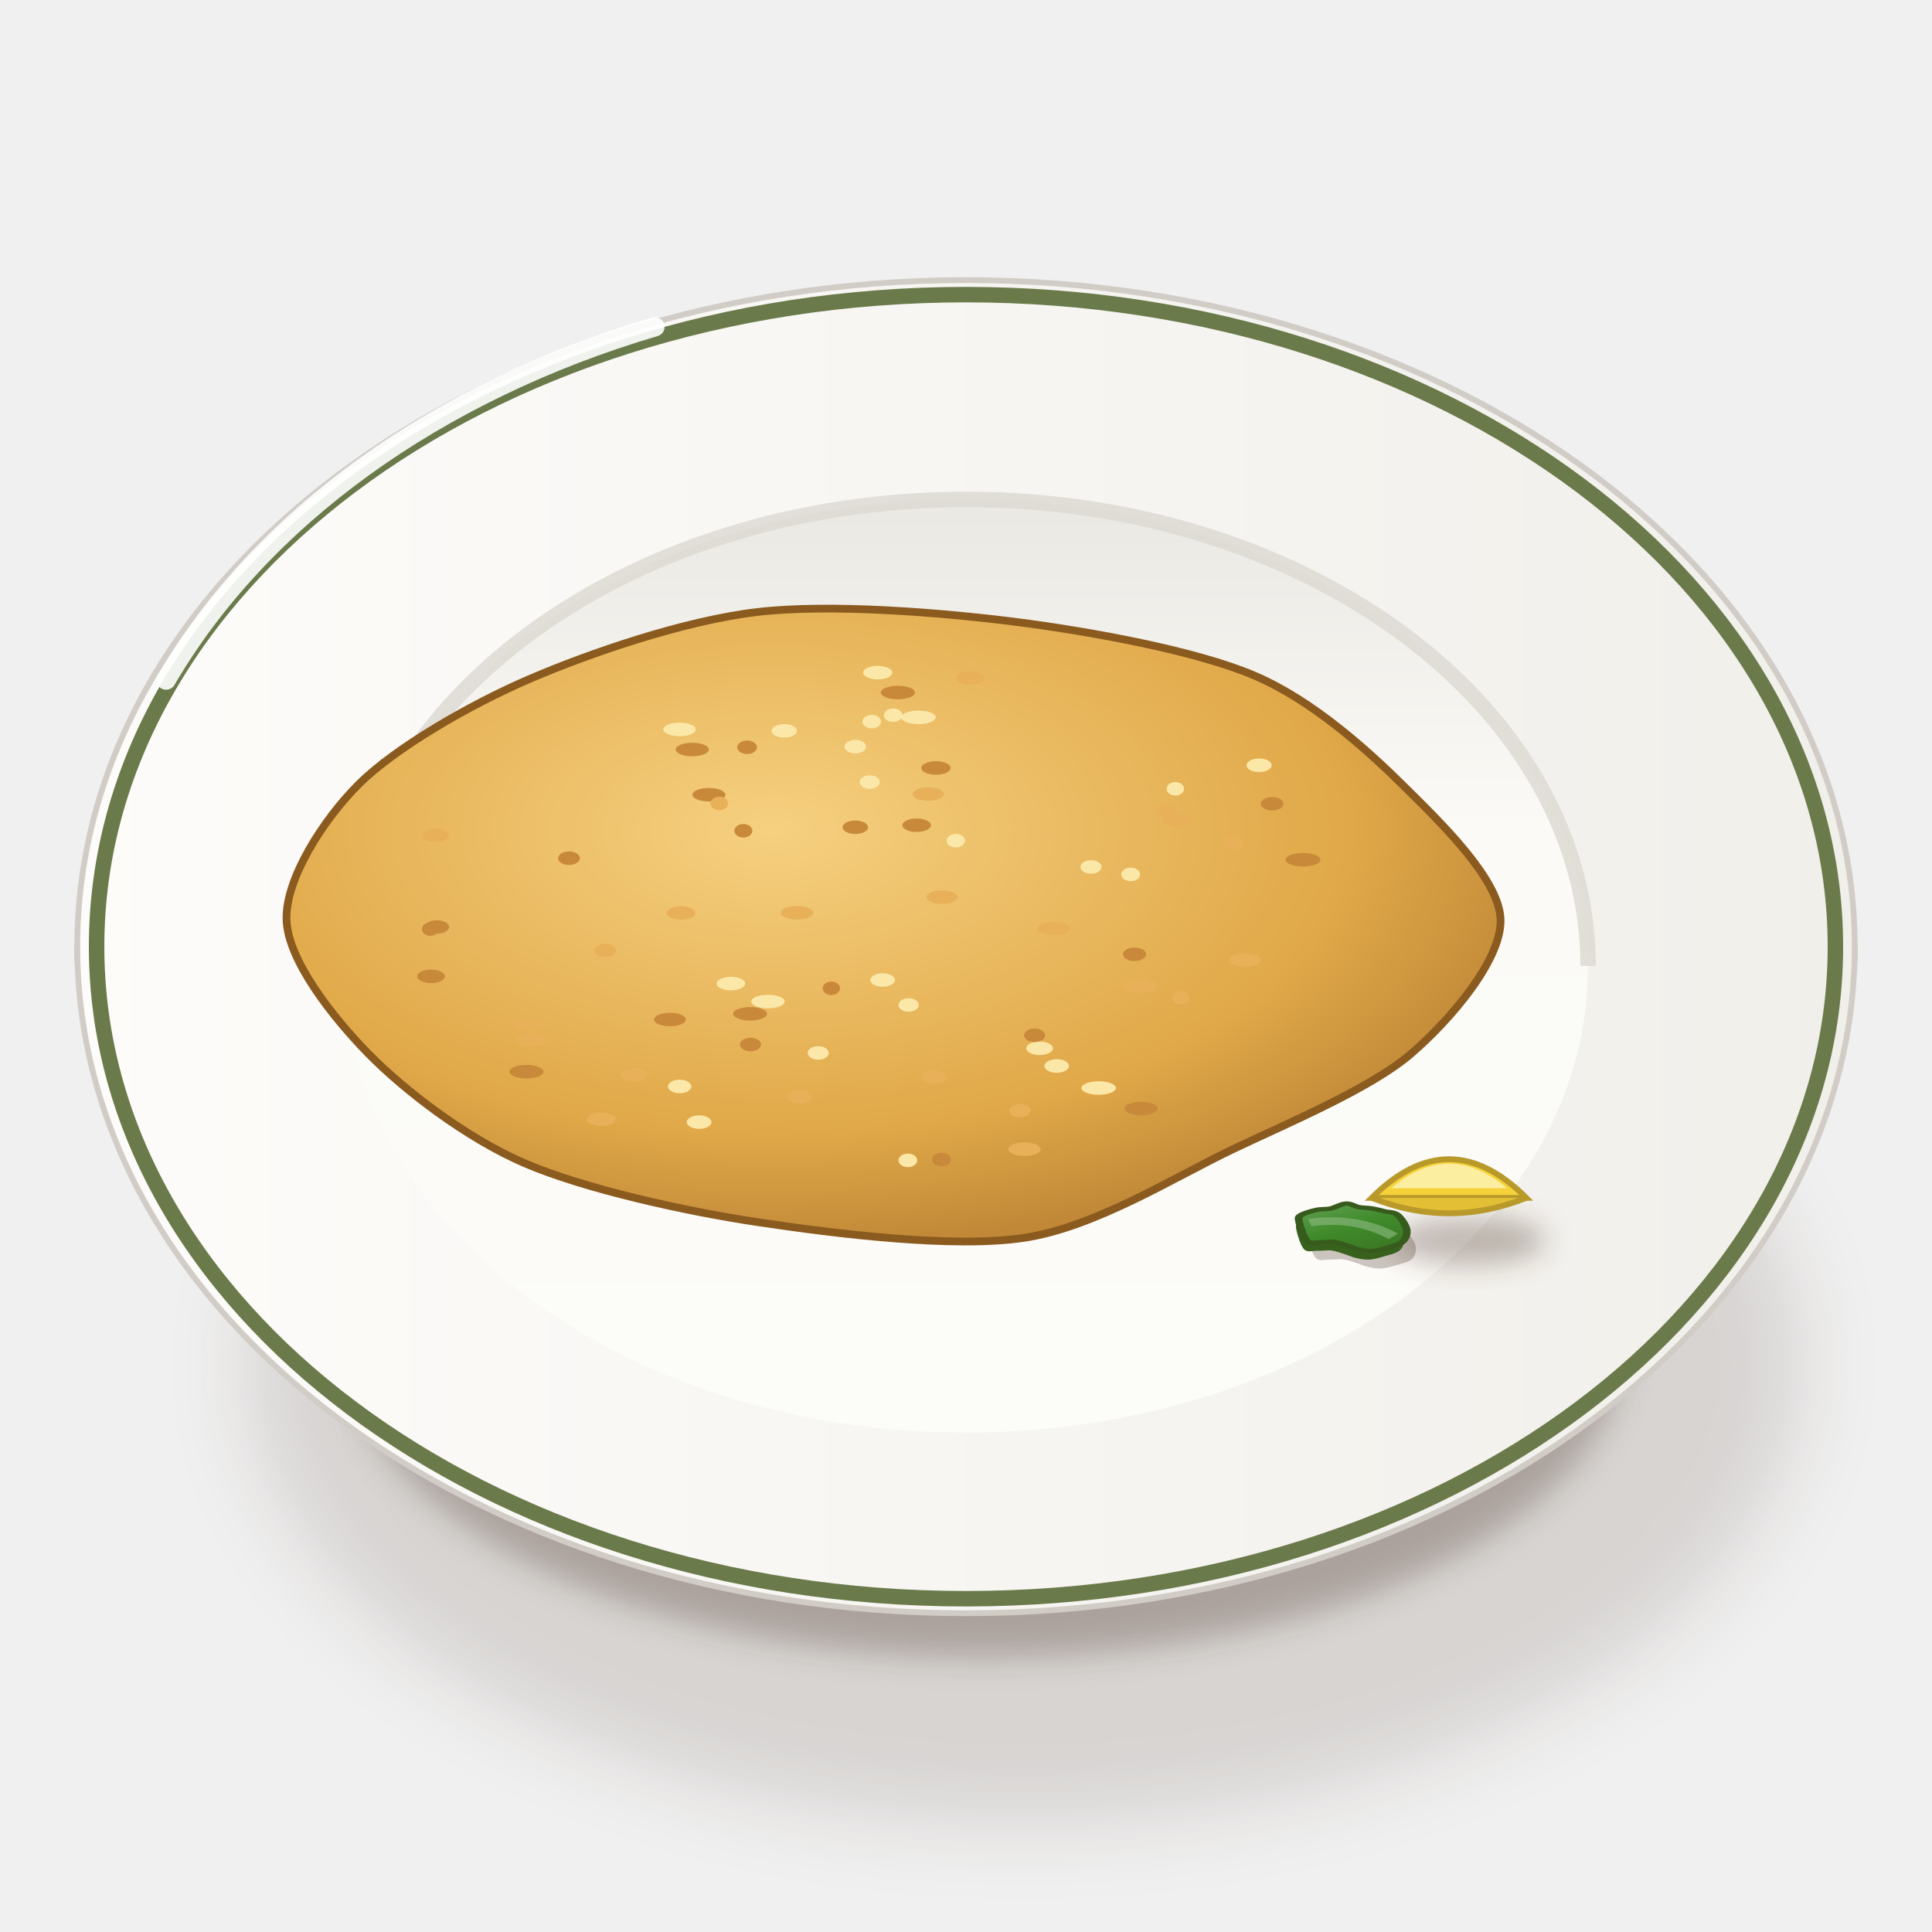
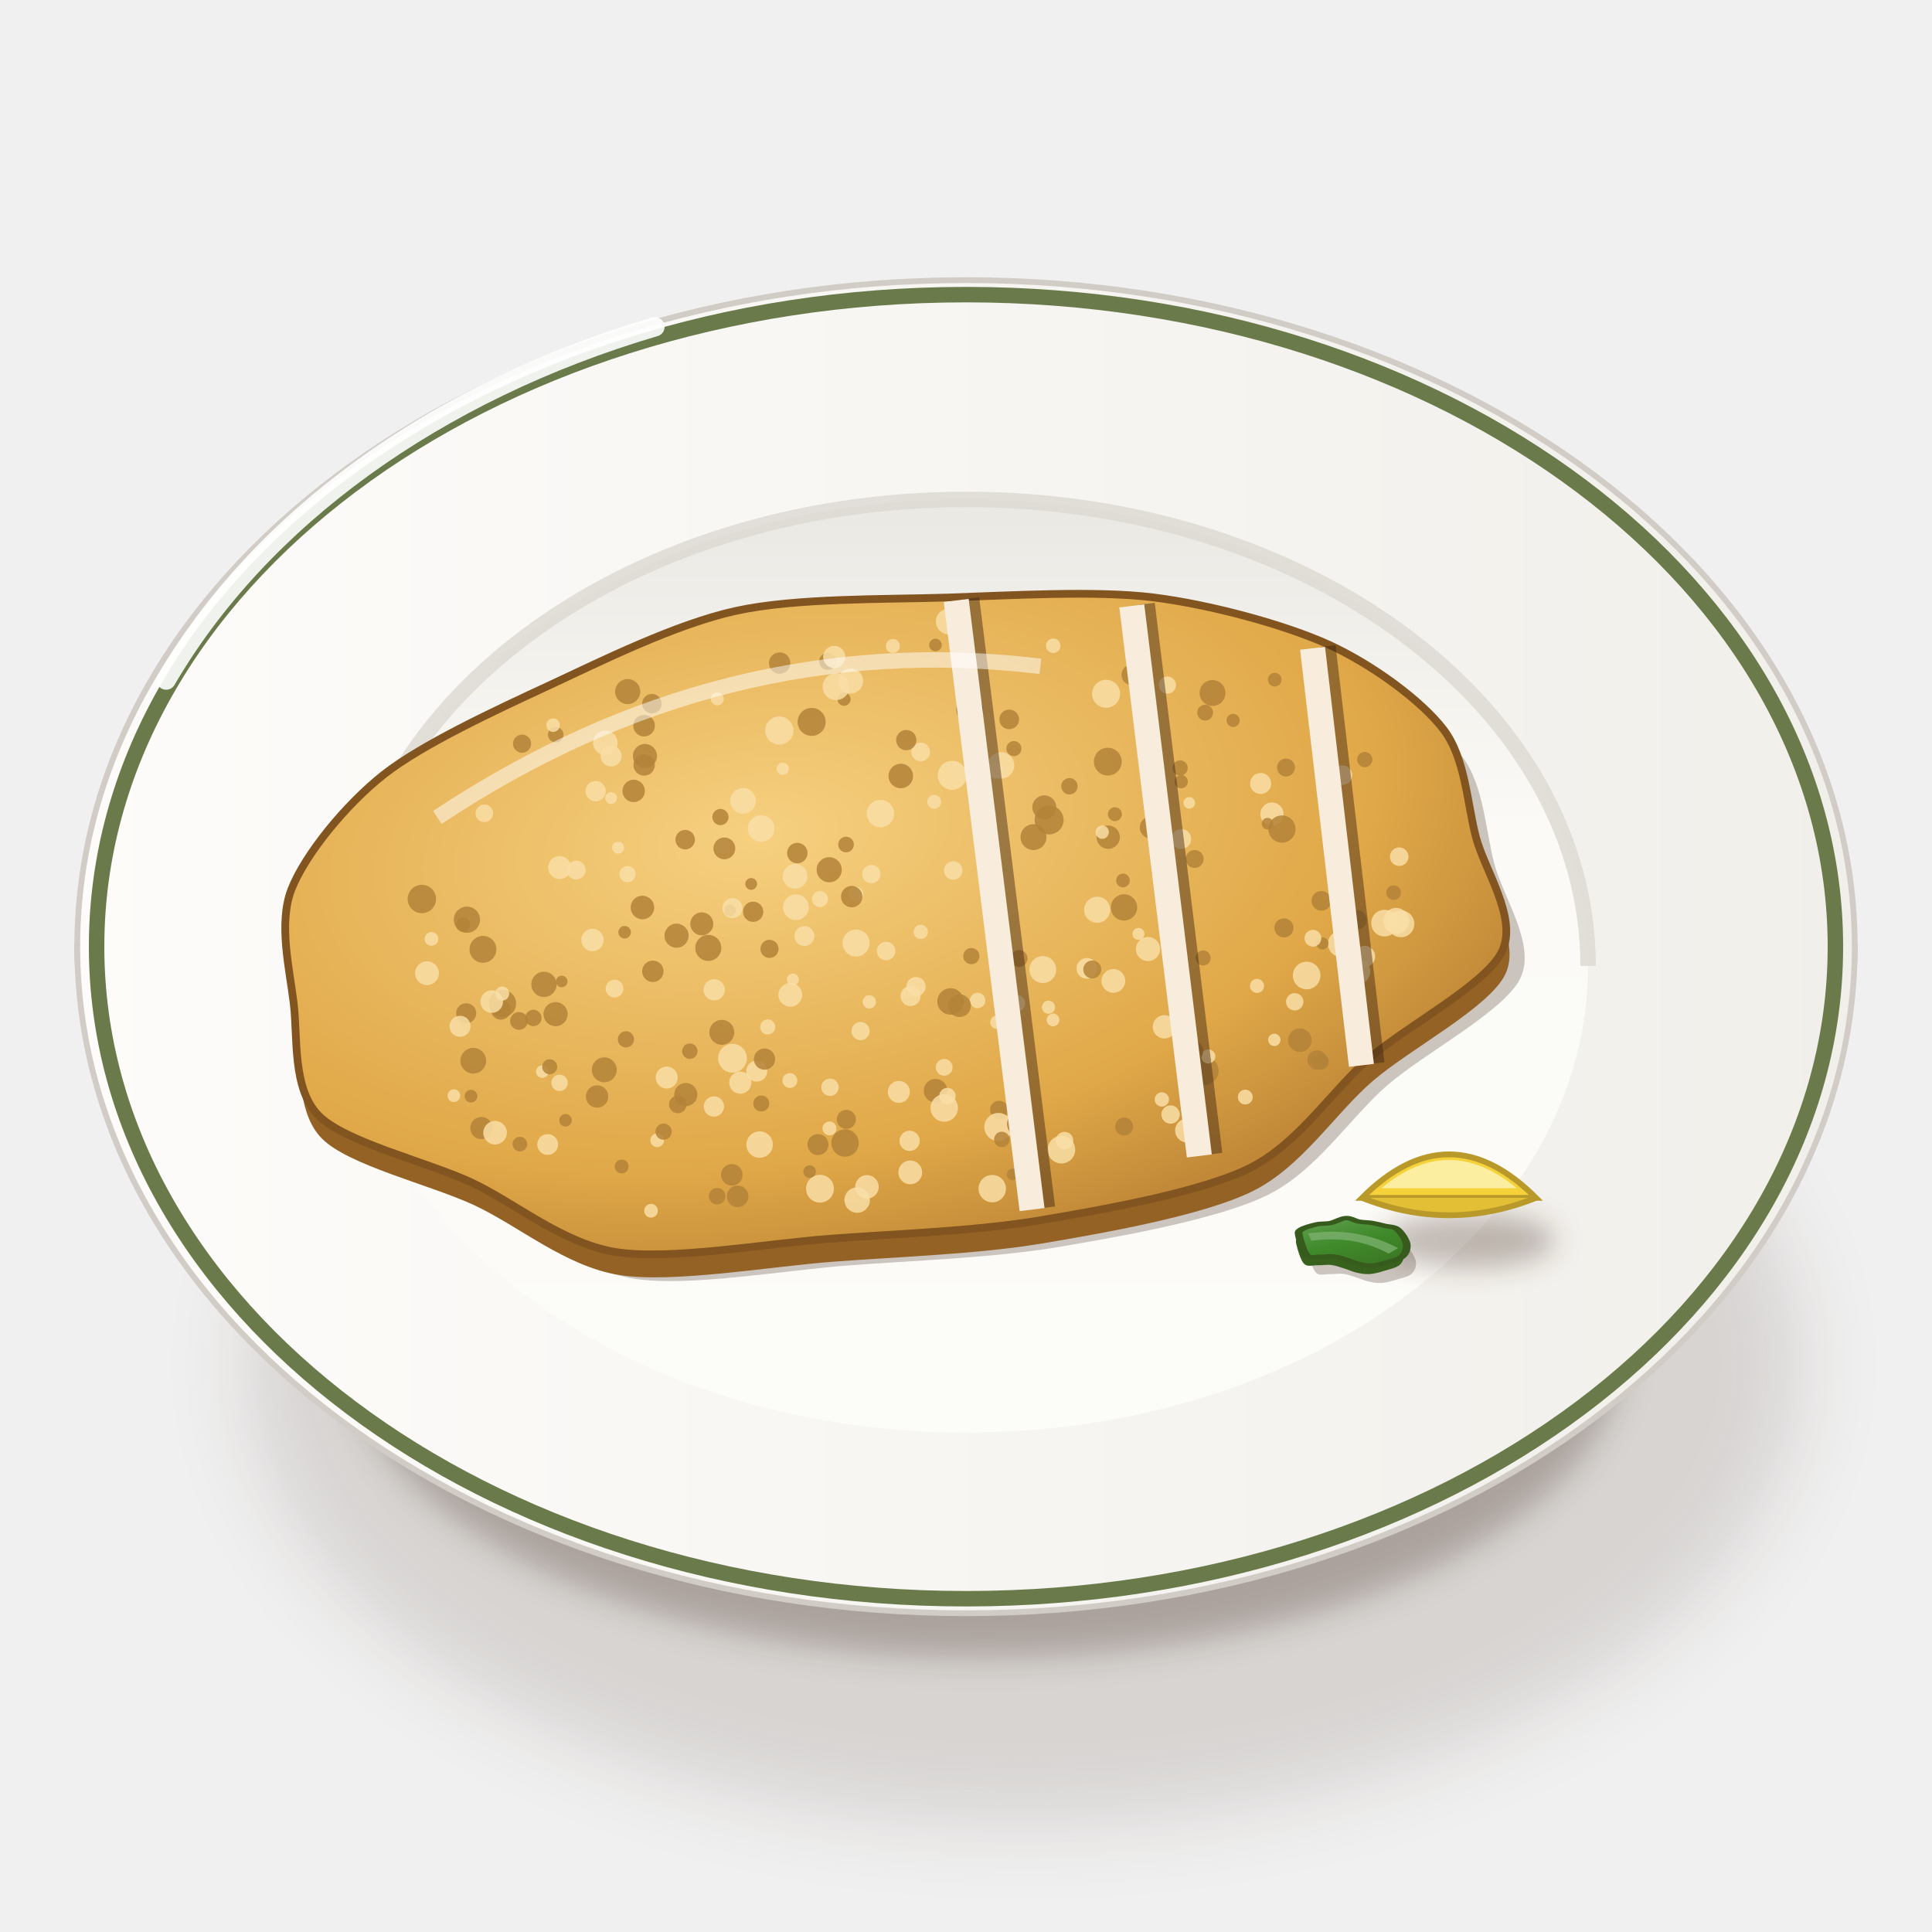
<svg xmlns="http://www.w3.org/2000/svg" viewBox="0 0 200 200" width="400" height="400">
  <defs>
    <filter id="de_schnitzel-1" x="-50%" y="-50%" width="200%" height="200%">
      <feGaussianBlur stdDeviation="4" />
    </filter>
    <filter id="de_schnitzel-2" x="-50%" y="-50%" width="200%" height="200%">
      <feGaussianBlur stdDeviation="1.6" />
    </filter>
    <linearGradient id="de_schnitzel-3" x1="0" y1="0" x2="1" y2="0">
      <stop offset="0" stop-color="#fbfbf7" />
      <stop offset="0.6" stop-color="#eae8e3" />
      <stop offset="1" stop-color="#cdc7c1" />
    </linearGradient>
    <linearGradient id="de_schnitzel-4" x1="0" y1="0" x2="1" y2="0">
      <stop offset="0" stop-color="#fdfcfa" />
      <stop offset="1" stop-color="#f1efea" />
    </linearGradient>
    <linearGradient id="de_schnitzel-5" x1="0" y1="0" x2="0" y2="1">
      <stop offset="0" stop-color="#eae8e3" />
      <stop offset="0.35" stop-color="#fbfaf6" />
      <stop offset="1" stop-color="#fcfcf9" />
    </linearGradient>
-     <radialGradient id="de_schnitzel-6" cx="0.4" cy="0.35" r="0.8">
+     <radialGradient id="de_schnitzel-6" cx="0.4" cy="0.35" r="0.85">
      <stop offset="0" stop-color="#f6d080" />
      <stop offset="0.6" stop-color="#e0a848" />
      <stop offset="1" stop-color="#a8702a" />
    </radialGradient>
    <filter id="de_schnitzel-7" x="-50%" y="-50%" width="200%" height="200%">
      <feGaussianBlur stdDeviation="1.4" />
    </filter>
    <linearGradient id="de_schnitzel-8" x1="0" y1="0" x2="1" y2="1">
      <stop offset="0" stop-color="#65a155" />
      <stop offset="0.5" stop-color="#3f8a2a" />
      <stop offset="1" stop-color="#3b7223" />
    </linearGradient>
  </defs>
  <ellipse cx="106" cy="141.25" rx="80.37" ry="47.36" fill="#3a2212" opacity="0.14" filter="url(#de_schnitzel-1)" />
  <ellipse cx="102" cy="139.25" rx="66.02" ry="32.29" fill="#3a2212" opacity="0.28" filter="url(#de_schnitzel-2)" />
  <path d="M8,98 C8,120 30.96,141.39 42.96,143.53 L157.04,143.53 C169.04,141.39 192,120 192,98Z" fill="url(#de_schnitzel-3)" stroke="#c0bab3" stroke-width=".6" />
  <path d="M8,98A92,69 0 1 0 192,98A92,69 0 1 0 8,98Z" fill="url(#de_schnitzel-4)" stroke="#d1ccc6" stroke-width=".6" />
  <path d="M10,98A90,67.5 0 1 0 190,98A90,67.5 0 1 0 10,98Z" fill="none" stroke="#6a7a4a" stroke-width="1.6" />
  <path d="M35.6,100A64.4,48.3 0 1 0 164.4,100A64.4,48.3 0 1 0 35.6,100Z" fill="url(#de_schnitzel-5)" />
  <path d="M35.6,100 A64.4,48.3 0 0 1 164.4,100" stroke="#dcd8d2" stroke-width="1.6" fill="none" opacity=".8" />
  <path d="M17.2,70.4 A92,69 0 0 1 67.8,33.83" stroke="#fff" stroke-width="2" fill="none" stroke-linecap="round" opacity=".9" />
-   <path d="M155.34,95.22C155.43,99.36 150.21,105.53 146.05,109.1C141.88,112.67 133.56,116.15 127.56,119C121.57,121.86 113.43,127 106.09,128.13C98.74,129.26 86.36,127.7 78.6,126.54C70.83,125.39 60.4,123.04 54.32,120.42C48.25,117.8 41.82,112.84 38.12,109.06C34.42,105.28 29.8,99.41 29.66,95.22C29.52,91.04 33.41,84.88 37.18,81.14C40.94,77.41 48.57,72.98 54.75,70.32C60.93,67.65 70.79,64.25 78.36,63.36C85.92,62.47 97.47,63.4 105.19,64.38C112.91,65.37 123.78,67.35 129.82,69.92C135.86,72.48 141.61,77.69 145.44,81.49C149.27,85.28 155.25,91.08 155.34,95.22Z" fill="url(#de_schnitzel-6)" stroke="#8a5a1e" stroke-width=".8" />
-   <ellipse cx="70.35" cy="75.51" rx="1.68" ry="0.7" fill="#fbe8a8" />
-   <ellipse cx="77.69" cy="108.13" rx="1.09" ry="0.7" fill="#c88a3a" />
-   <ellipse cx="121.81" cy="84.9" rx="1.52" ry="0.7" fill="#e8b058" />
-   <ellipse cx="84.7" cy="109" rx="1.09" ry="0.7" fill="#fbe8a8" />
-   <ellipse cx="86.06" cy="102.31" rx="0.9" ry="0.7" fill="#c88a3a" />
-   <ellipse cx="82.51" cy="94.49" rx="1.68" ry="0.7" fill="#e8b058" />
-   <ellipse cx="91.37" cy="101.45" rx="1.27" ry="0.7" fill="#fbe8a8" />
-   <ellipse cx="77.34" cy="77.36" rx="1.02" ry="0.7" fill="#c88a3a" />
-   <ellipse cx="96.71" cy="111.48" rx="1.28" ry="0.7" fill="#e8b058" />
-   <ellipse cx="109.39" cy="110.35" rx="1.27" ry="0.7" fill="#fbe8a8" />
-   <ellipse cx="54.5" cy="110.94" rx="1.77" ry="0.7" fill="#c88a3a" />
-   <ellipse cx="96.1" cy="82.2" rx="1.62" ry="0.7" fill="#e8b058" />
-   <ellipse cx="130.34" cy="79.22" rx="1.3" ry="0.7" fill="#fbe8a8" />
-   <ellipse cx="88.54" cy="85.64" rx="1.32" ry="0.7" fill="#c88a3a" />
-   <ellipse cx="97.52" cy="92.87" rx="1.6" ry="0.7" fill="#e8b058" />
-   <ellipse cx="113.73" cy="112.63" rx="1.79" ry="0.7" fill="#fbe8a8" />
-   <ellipse cx="44.62" cy="101.07" rx="1.44" ry="0.7" fill="#c88a3a" />
-   <ellipse cx="70.5" cy="94.51" rx="1.47" ry="0.7" fill="#e8b058" />
-   <ellipse cx="112.94" cy="89.75" rx="1.09" ry="0.7" fill="#fbe8a8" />
-   <ellipse cx="131.69" cy="83.21" rx="1.18" ry="0.7" fill="#c88a3a" />
-   <ellipse cx="118.09" cy="102.09" rx="1.72" ry="0.7" fill="#e8b058" />
-   <ellipse cx="79.5" cy="103.68" rx="1.73" ry="0.7" fill="#fbe8a8" />
-   <ellipse cx="96.89" cy="79.5" rx="1.52" ry="0.7" fill="#c88a3a" />
-   <ellipse cx="62.65" cy="98.39" rx="1.1" ry="0.7" fill="#e8b058" />
-   <ellipse cx="70.36" cy="112.47" rx="1.21" ry="0.7" fill="#fbe8a8" />
-   <ellipse cx="58.9" cy="88.84" rx="1.13" ry="0.7" fill="#c88a3a" />
-   <ellipse cx="45.11" cy="86.46" rx="1.38" ry="0.7" fill="#e8b058" />
-   <ellipse cx="107.62" cy="108.52" rx="1.38" ry="0.7" fill="#fbe8a8" />
-   <ellipse cx="44.54" cy="96.18" rx="0.86" ry="0.7" fill="#c88a3a" />
-   <ellipse cx="106.05" cy="118.96" rx="1.68" ry="0.7" fill="#e8b058" />
-   <ellipse cx="117.05" cy="90.52" rx="0.97" ry="0.7" fill="#fbe8a8" />
-   <ellipse cx="107.1" cy="107.17" rx="1.09" ry="0.7" fill="#c88a3a" />
-   <ellipse cx="54.6" cy="106.01" rx="1.59" ry="0.7" fill="#e8b058" />
-   <ellipse cx="90.03" cy="80.96" rx="1.04" ry="0.7" fill="#fbe8a8" />
-   <ellipse cx="73.38" cy="82.27" rx="1.71" ry="0.7" fill="#c88a3a" />
-   <ellipse cx="100.47" cy="70.19" rx="1.49" ry="0.7" fill="#e8b058" />
-   <ellipse cx="90.86" cy="69.63" rx="1.51" ry="0.7" fill="#fbe8a8" />
-   <ellipse cx="134.88" cy="89" rx="1.81" ry="0.7" fill="#c88a3a" />
-   <ellipse cx="62.25" cy="115.87" rx="1.49" ry="0.7" fill="#e8b058" />
-   <ellipse cx="92.46" cy="74.04" rx="0.96" ry="0.7" fill="#fbe8a8" />
-   <ellipse cx="92.95" cy="71.69" rx="1.77" ry="0.7" fill="#c88a3a" />
-   <ellipse cx="105.58" cy="114.97" rx="1.1" ry="0.7" fill="#e8b058" />
-   <ellipse cx="95.07" cy="74.26" rx="1.79" ry="0.7" fill="#fbe8a8" />
-   <ellipse cx="117.45" cy="98.79" rx="1.2" ry="0.7" fill="#c88a3a" />
-   <ellipse cx="127.66" cy="87.26" rx="1.11" ry="0.7" fill="#e8b058" />
-   <ellipse cx="88.54" cy="77.29" rx="1.12" ry="0.7" fill="#fbe8a8" />
-   <ellipse cx="94.89" cy="85.43" rx="1.48" ry="0.7" fill="#c88a3a" />
-   <ellipse cx="128.86" cy="99.38" rx="1.71" ry="0.7" fill="#e8b058" />
-   <ellipse cx="121.67" cy="81.66" rx="0.9" ry="0.7" fill="#fbe8a8" />
-   <ellipse cx="97.45" cy="120.03" rx="0.98" ry="0.7" fill="#c88a3a" />
-   <ellipse cx="82.76" cy="113.55" rx="1.26" ry="0.7" fill="#e8b058" />
-   <ellipse cx="98.94" cy="87.03" rx="0.95" ry="0.7" fill="#fbe8a8" />
-   <ellipse cx="45.22" cy="95.96" rx="1.27" ry="0.7" fill="#c88a3a" />
-   <ellipse cx="120.73" cy="83.95" rx="1.08" ry="0.7" fill="#e8b058" />
-   <ellipse cx="94.06" cy="104.03" rx="1.05" ry="0.7" fill="#fbe8a8" />
-   <ellipse cx="71.66" cy="77.59" rx="1.72" ry="0.7" fill="#c88a3a" />
-   <ellipse cx="55.05" cy="107.63" rx="1.52" ry="0.7" fill="#e8b058" />
-   <ellipse cx="81.18" cy="75.66" rx="1.31" ry="0.7" fill="#fbe8a8" />
-   <ellipse cx="77.65" cy="104.95" rx="1.76" ry="0.7" fill="#c88a3a" />
-   <ellipse cx="65.61" cy="111.24" rx="1.36" ry="0.7" fill="#e8b058" />
-   <ellipse cx="93.98" cy="120.12" rx="0.97" ry="0.7" fill="#fbe8a8" />
-   <ellipse cx="69.35" cy="105.54" rx="1.65" ry="0.7" fill="#c88a3a" />
-   <ellipse cx="109.1" cy="96.13" rx="1.7" ry="0.7" fill="#e8b058" />
-   <ellipse cx="75.66" cy="101.82" rx="1.48" ry="0.7" fill="#fbe8a8" />
-   <ellipse cx="118.13" cy="114.76" rx="1.73" ry="0.7" fill="#c88a3a" />
-   <ellipse cx="74.46" cy="83.17" rx="0.91" ry="0.7" fill="#e8b058" />
-   <ellipse cx="72.37" cy="116.16" rx="1.28" ry="0.7" fill="#fbe8a8" />
-   <ellipse cx="76.95" cy="86" rx="0.93" ry="0.7" fill="#c88a3a" />
-   <ellipse cx="122.24" cy="103.28" rx="0.89" ry="0.7" fill="#e8b058" />
-   <ellipse cx="90.24" cy="74.7" rx="0.97" ry="0.7" fill="#fbe8a8" />
-   <ellipse cx="152" cy="128.4" rx="8" ry="2.56" fill="#3a2212" opacity="0.3" filter="url(#de_schnitzel-7)" />
+   <g transform="translate(92 95.22) rotate(-8)">
+     <path d="M61.39,0C61.81,3.54 64.53,8.91 62.42,12.07C60.31,15.23 51.67,18.3 47.31,21.09C42.95,23.88 38.8,28.89 33.34,30.68C27.89,32.46 17.54,32.81 10.95,32.99C4.36,33.16 -4.01,32.27 -10.57,31.85C-17.12,31.42 -27.32,31.78 -32.74,30.13C-38.16,28.47 -42.42,23.56 -46.7,20.82C-50.98,18.08 -58.94,14.97 -61.26,11.85C-63.59,8.73 -62.27,3.54 -62.2,0C-62.12,-3.54 -62.65,-8.43 -60.78,-11.75C-58.9,-15.07 -54.1,-19.57 -49.7,-22.15C-45.3,-24.72 -37.21,-27.17 -31.44,-28.92C-25.68,-30.68 -17.57,-33.38 -11.25,-33.87C-4.93,-34.36 4.22,-32.89 10.68,-32.19C17.13,-31.5 26.01,-30.79 31.77,-29.24C37.52,-27.69 44.89,-24.53 49.06,-21.88C53.24,-19.22 57.76,-14.81 59.61,-11.53C61.46,-8.25 60.96,-3.54 61.39,0Z" transform="translate(1.5 3)" fill="#3a2212" opacity=".25" />
+     <path d="M61.39,0C61.81,3.54 64.53,8.91 62.42,12.07C60.31,15.23 51.67,18.3 47.31,21.09C42.95,23.88 38.8,28.89 33.34,30.68C27.89,32.46 17.54,32.81 10.95,32.99C4.36,33.16 -4.01,32.27 -10.57,31.85C-17.12,31.42 -27.32,31.78 -32.74,30.13C-38.16,28.47 -42.42,23.56 -46.7,20.82C-50.98,18.08 -58.94,14.97 -61.26,11.85C-63.59,8.73 -62.27,3.54 -62.2,0C-62.12,-3.54 -62.65,-8.43 -60.78,-11.75C-58.9,-15.07 -54.1,-19.57 -49.7,-22.15C-45.3,-24.72 -37.21,-27.17 -31.44,-28.92C-25.68,-30.68 -17.57,-33.38 -11.25,-33.87C-4.93,-34.36 4.22,-32.89 10.68,-32.19C17.13,-31.5 26.01,-30.79 31.77,-29.24C37.52,-27.69 44.89,-24.53 49.06,-21.88C53.24,-19.22 57.76,-14.81 59.61,-11.53C61.46,-8.25 60.96,-3.54 61.39,0Z" transform="translate(0 2.4)" fill="#956225" />
+     <path d="M61.39,0C61.81,3.54 64.53,8.91 62.42,12.07C60.31,15.23 51.67,18.3 47.31,21.09C42.95,23.88 38.8,28.89 33.34,30.68C27.89,32.46 17.54,32.81 10.95,32.99C4.36,33.16 -4.01,32.27 -10.57,31.85C-17.12,31.42 -27.32,31.78 -32.74,30.13C-38.16,28.47 -42.42,23.56 -46.7,20.82C-50.98,18.08 -58.94,14.97 -61.26,11.85C-63.59,8.73 -62.27,3.54 -62.2,0C-62.12,-3.54 -62.65,-8.43 -60.78,-11.75C-58.9,-15.07 -54.1,-19.57 -49.7,-22.15C-45.3,-24.72 -37.21,-27.17 -31.44,-28.92C-25.68,-30.68 -17.57,-33.38 -11.25,-33.87C-4.93,-34.36 4.22,-32.89 10.68,-32.19C17.13,-31.5 26.01,-30.79 31.77,-29.24C37.52,-27.69 44.89,-24.53 49.06,-21.88C53.24,-19.22 57.76,-14.81 59.61,-11.53C61.46,-8.25 60.96,-3.54 61.39,0Z" fill="url(#de_schnitzel-6)" stroke="#82541f" stroke-width=".8" />
+     <circle cx="-26.7" cy="-16.48" r="0.61" fill="#f9dea6" opacity=".85" />
+     <circle cx="-7.48" cy="-27.89" r="1.11" fill="#b38338" opacity=".85" />
+     <circle cx="46.05" cy="8.97" r="1.38" fill="#f9dea6" opacity=".85" />
+     <circle cx="8.75" cy="-27.5" r="0.65" fill="#b38338" opacity=".85" />
+     <circle cx="-19.47" cy="26.17" r="1.12" fill="#b38338" opacity=".85" />
+     <circle cx="-5.38" cy="-5.99" r="1.3" fill="#b38338" opacity=".85" />
+     <circle cx="40.4" cy="6.52" r="0.99" fill="#b38338" opacity=".85" />
+     <circle cx="40.81" cy="-5.32" r="1.2" fill="#f9dea6" opacity=".85" />
+     <circle cx="34" cy="23.31" r="0.77" fill="#f9dea6" opacity=".85" />
+     <circle cx="-16.47" cy="21.18" r="1.37" fill="#f9dea6" opacity=".85" />
+     <circle cx="38.18" cy="-15.48" r="0.68" fill="#b38338" opacity=".85" />
+     <circle cx="-15.71" cy="13.61" r="1.09" fill="#f9dea6" opacity=".85" />
+     <circle cx="3.56" cy="15.92" r="0.87" fill="#f9dea6" opacity=".85" />
+     <circle cx="41.9" cy="20.54" r="1.01" fill="#b38338" opacity=".85" />
+     <circle cx="5.69" cy="-16.75" r="0.97" fill="#f9dea6" opacity=".85" />
+     <circle cx="52" cy="7.43" r="1.35" fill="#f9dea6" opacity=".85" />
+     <circle cx="44.12" cy="8.67" r="0.63" fill="#b38338" opacity=".85" />
+     <circle cx="-18.9" cy="4.66" r="1.1" fill="#f9dea6" opacity=".85" />
+     <circle cx="31.95" cy="-20.05" r="0.89" fill="#f9dea6" opacity=".85" />
+     <circle cx="42.92" cy="-9.89" r="0.93" fill="#b38338" opacity=".85" />
+     <circle cx="28.71" cy="12.53" r="0.89" fill="#b38338" opacity=".85" />
+     <circle cx="13.14" cy="-13.71" r="0.79" fill="#f9dea6" opacity=".85" />
+     <circle cx="40.09" cy="-8.62" r="1.09" fill="#f9dea6" opacity=".85" />
+     <circle cx="24.71" cy="-7.57" r="0.72" fill="#b38338" opacity=".85" />
+     <circle cx="-37.84" cy="4.94" r="0.85" fill="#b38338" opacity=".85" />
+     <circle cx="-17.56" cy="14.55" r="1.15" fill="#f9dea6" opacity=".85" />
+     <circle cx="50.78" cy="7.48" r="1.38" fill="#f9dea6" opacity=".85" />
+     <circle cx="1.83" cy="7.24" r="1" fill="#f9dea6" opacity=".85" />
+     <circle cx="-8.41" cy="-8.16" r="1.06" fill="#b38338" opacity=".85" />
+     <circle cx="-43.69" cy="-5.63" r="0.73" fill="#b38338" opacity=".85" />
+     <circle cx="14.39" cy="26.05" r="1.43" fill="#f9dea6" opacity=".85" />
+     <circle cx="-30.93" cy="21.44" r="0.72" fill="#b38338" opacity=".85" />
+     <circle cx="-13.95" cy="9.24" r="0.78" fill="#f9dea6" opacity=".85" />
+     <circle cx="-10.49" cy="22.02" r="1.09" fill="#b38338" opacity=".85" />
+     <circle cx="-32.44" cy="13.91" r="1.16" fill="#b38338" opacity=".85" />
+     <circle cx="43.03" cy="-19.06" r="0.71" fill="#b38338" opacity=".85" />
+     <circle cx="-32.98" cy="-10.1" r="1.19" fill="#f9dea6" opacity=".85" />
+     <circle cx="23.69" cy="-5.31" r="1.21" fill="#b38338" opacity=".85" />
+     <circle cx="27.56" cy="25.9" r="1.25" fill="#f9dea6" opacity=".85" />
+     <circle cx="-27.25" cy="-2.53" r="0.65" fill="#b38338" opacity=".85" />
+     <circle cx="48.59" cy="-8.29" r="1.01" fill="#f9dea6" opacity=".85" />
+     <circle cx="31.15" cy="-4.07" r="1.03" fill="#f9dea6" opacity=".85" />
+     <circle cx="-42.02" cy="-2.82" r="1.39" fill="#b38338" opacity=".85" />
+     <circle cx="-7.22" cy="19.85" r="0.99" fill="#b38338" opacity=".85" />
+     <circle cx="40.41" cy="18.26" r="1.22" fill="#b38338" opacity=".85" />
+     <circle cx="21.51" cy="1.97" r="1.35" fill="#f9dea6" opacity=".85" />
+     <circle cx="15.3" cy="-15.75" r="0.78" fill="#b38338" opacity=".85" />
+     <circle cx="8.58" cy="21.07" r="0.94" fill="#b38338" opacity=".85" />
+     <circle cx="-28.19" cy="-17.41" r="1.05" fill="#f9dea6" opacity=".85" />
+     <circle cx="48.25" cy="10.61" r="1.1" fill="#f9dea6" opacity=".85" />
+     <circle cx="-13.58" cy="-5.66" r="0.61" fill="#b38338" opacity=".85" />
+     <circle cx="-1.04" cy="22.96" r="1.05" fill="#f9dea6" opacity=".85" />
+     <circle cx="16.03" cy="-6.39" r="1.34" fill="#b38338" opacity=".85" />
+     <circle cx="-44.76" cy="15.48" r="1.15" fill="#b38338" opacity=".85" />
+     <circle cx="-2.54" cy="-27.37" r="0.88" fill="#b38338" opacity=".85" />
+     <circle cx="-16.13" cy="-3.24" r="0.6" fill="#b38338" opacity=".85" />
+     <circle cx="5.16" cy="9.26" r="1.37" fill="#b38338" opacity=".85" />
+     <circle cx="46.94" cy="15.47" r="0.68" fill="#f9dea6" opacity=".85" />
+     <circle cx="-19.71" cy="-11.15" r="1.01" fill="#b38338" opacity=".85" />
+     <circle cx="-9.33" cy="-2.63" r="1.33" fill="#f9dea6" opacity=".85" />
+     <circle cx="42.25" cy="20.77" r="0.83" fill="#b38338" opacity=".85" />
+     <circle cx="-1.4" cy="-23.26" r="0.68" fill="#b38338" opacity=".85" />
+     <circle cx="20.81" cy="-25.73" r="0.75" fill="#f9dea6" opacity=".85" />
+     <circle cx="4.37" cy="-28.01" r="0.73" fill="#f9dea6" opacity=".85" />
+     <circle cx="8.26" cy="22.82" r="1.46" fill="#f9dea6" opacity=".85" />
+     <circle cx="-18.73" cy="9.13" r="1.29" fill="#b38338" opacity=".85" />
+     <circle cx="32.24" cy="-1.83" r="0.93" fill="#b38338" opacity=".85" />
+     <circle cx="-41.06" cy="3.63" r="1.03" fill="#b38338" opacity=".85" />
+     <circle cx="2.34" cy="18.19" r="1.22" fill="#b38338" opacity=".85" />
+     <circle cx="-1.12" cy="-4.94" r="0.95" fill="#f9dea6" opacity=".85" />
+     <circle cx="10.45" cy="-29.72" r="1.33" fill="#f9dea6" opacity=".85" />
+     <circle cx="47.29" cy="12.05" r="1.34" fill="#f9dea6" opacity=".85" />
+     <circle cx="30.2" cy="20.03" r="1.46" fill="#b38338" opacity=".85" />
+     <circle cx="-44.66" cy="3.49" r="1.04" fill="#b38338" opacity=".85" />
+     <circle cx="25.54" cy="-20.04" r="1.45" fill="#f9dea6" opacity=".85" />
+     <circle cx="4.39" cy="-18.17" r="1.05" fill="#b38338" opacity=".85" />
+     <circle cx="0.68" cy="-11.01" r="1.42" fill="#f9dea6" opacity=".85" />
+     <circle cx="-6.75" cy="-3.12" r="0.83" fill="#f9dea6" opacity=".85" />
+     <circle cx="7.95" cy="4.91" r="0.84" fill="#b38338" opacity=".85" />
+     <circle cx="-24.28" cy="15.89" r="0.91" fill="#b38338" opacity=".85" />
+     <circle cx="25.41" cy="22.35" r="0.74" fill="#f9dea6" opacity=".85" />
+     <circle cx="-31.31" cy="-9.6" r="0.97" fill="#f9dea6" opacity=".85" />
+     <circle cx="21.15" cy="24.58" r="0.93" fill="#b38338" opacity=".85" />
+     <circle cx="6.36" cy="-11.44" r="0.72" fill="#f9dea6" opacity=".85" />
+     <circle cx="-22.84" cy="-19.4" r="1.11" fill="#b38338" opacity=".85" />
+     <circle cx="30.79" cy="18.61" r="0.73" fill="#f9dea6" opacity=".85" />
+     <circle cx="-11.17" cy="6.27" r="1.23" fill="#f9dea6" opacity=".85" />
+     <circle cx="-45.48" cy="4.74" r="1.09" fill="#f9dea6" opacity=".85" />
+     <circle cx="-20.61" cy="16.62" r="1.05" fill="#f9dea6" opacity=".85" />
+     <circle cx="15.4" cy="12.63" r="0.66" fill="#f9dea6" opacity=".85" />
+     <circle cx="29.2" cy="17.82" r="1.16" fill="#b38338" opacity=".85" />
+     <circle cx="7.32" cy="-4.13" r="0.96" fill="#f9dea6" opacity=".85" />
+     <circle cx="53.24" cy="0.88" r="0.96" fill="#f9dea6" opacity=".85" />
+     <circle cx="-11.76" cy="-11.2" r="1.38" fill="#f9dea6" opacity=".85" />
+     <circle cx="-43.42" cy="16.15" r="1.22" fill="#f9dea6" opacity=".85" />
+     <circle cx="3.48" cy="18.91" r="0.85" fill="#f9dea6" opacity=".85" />
+     <circle cx="-21.16" cy="-25.57" r="1.01" fill="#b38338" opacity=".85" />
+     <circle cx="35.42" cy="-16.68" r="0.82" fill="#b38338" opacity=".85" />
+     <circle cx="-13.22" cy="-14.29" r="1.33" fill="#f9dea6" opacity=".85" />
+     <circle cx="-30.66" cy="-2.2" r="1.16" fill="#f9dea6" opacity=".85" />
+     <circle cx="-9.08" cy="20.53" r="0.72" fill="#f9dea6" opacity=".85" />
+     <circle cx="-15.99" cy="-9.93" r="0.74" fill="#f9dea6" opacity=".85" />
+     <circle cx="-26.12" cy="-8.45" r="0.84" fill="#f9dea6" opacity=".85" />
+     <circle cx="9.61" cy="12.06" r="0.69" fill="#f9dea6" opacity=".85" />
+     <circle cx="46.67" cy="4.43" r="0.72" fill="#f9dea6" opacity=".85" />
+     <circle cx="26.09" cy="24.02" r="0.95" fill="#f9dea6" opacity=".85" />
+     <circle cx="31.97" cy="-9.95" r="0.69" fill="#b38338" opacity=".85" />
+     <circle cx="-3.29" cy="-8.33" r="0.81" fill="#b38338" opacity=".85" />
+     <circle cx="19.61" cy="7.83" r="1.07" fill="#f9dea6" opacity=".85" />
+     <circle cx="-37.7" cy="10.57" r="0.65" fill="#f9dea6" opacity=".85" />
+     <circle cx="-10.92" cy="26.57" r="1.44" fill="#f9dea6" opacity=".85" />
+     <circle cx="-8.97" cy="-5.81" r="1.28" fill="#f9dea6" opacity=".85" />
+     <circle cx="28.17" cy="-5.69" r="1.12" fill="#b38338" opacity=".85" />
+     <circle cx="17.57" cy="-9.29" r="1.24" fill="#b38338" opacity=".85" />
+     <circle cx="-45.36" cy="12.06" r="0.66" fill="#b38338" opacity=".85" />
+     <circle cx="-47.56" cy="-8.86" r="1.47" fill="#b38338" opacity=".85" />
+     <circle cx="43.22" cy="8" r="0.87" fill="#f9dea6" opacity=".85" />
+     <circle cx="6.74" cy="29.05" r="1.42" fill="#f9dea6" opacity=".85" />
+     <circle cx="-31.32" cy="11.28" r="1.29" fill="#b38338" opacity=".85" />
+     <circle cx="32.06" cy="-11.37" r="0.79" fill="#b38338" opacity=".85" />
+     <circle cx="-22.63" cy="-20.3" r="1.25" fill="#b38338" opacity=".85" />
+     <circle cx="10.43" cy="22.81" r="1.26" fill="#b38338" opacity=".85" />
+     <circle cx="-12.45" cy="15.05" r="0.77" fill="#f9dea6" opacity=".85" />
+     <circle cx="24.74" cy="-13.06" r="1.44" fill="#b38338" opacity=".85" />
+     <circle cx="-21.57" cy="25.86" r="0.86" fill="#b38338" opacity=".85" />
+     <circle cx="-26.91" cy="19.26" r="0.71" fill="#f9dea6" opacity=".85" />
+     <circle cx="-47.15" cy="-4.63" r="0.71" fill="#f9dea6" opacity=".85" />
+     <circle cx="-18.01" cy="11.94" r="1.49" fill="#f9dea6" opacity=".85" />
+     <circle cx="14.84" cy="25.17" r="0.91" fill="#f9dea6" opacity=".85" />
+     <circle cx="-26.5" cy="-22.23" r="1.27" fill="#f9dea6" opacity=".85" />
+     <circle cx="-26.7" cy="-11.3" r="0.62" fill="#f9dea6" opacity=".85" />
+     <circle cx="-1.43" cy="26.2" r="1.23" fill="#f9dea6" opacity=".85" />
+     <circle cx="-15.77" cy="-12.96" r="0.84" fill="#b38338" opacity=".85" />
+     <circle cx="-41.04" cy="17.68" r="0.76" fill="#b38338" opacity=".85" />
+     <circle cx="7.95" cy="9.55" r="0.8" fill="#f9dea6" opacity=".85" />
+     <circle cx="9.03" cy="27.88" r="0.6" fill="#b38338" opacity=".85" />
+     <circle cx="-40.8" cy="3.02" r="1.41" fill="#b38338" opacity=".85" />
+     <circle cx="-47.11" cy="11.76" r="0.66" fill="#f9dea6" opacity=".85" />
+     <circle cx="1.14" cy="8.13" r="1.04" fill="#f9dea6" opacity=".85" />
+     <circle cx="-25.03" cy="12.97" r="1.14" fill="#f9dea6" opacity=".85" />
+     <circle cx="-41.87" cy="2.66" r="1.17" fill="#f9dea6" opacity=".85" />
+     <circle cx="-0.47" cy="-25.03" r="1.3" fill="#f9dea6" opacity=".85" />
+     <circle cx="-18.9" cy="0.28" r="1.35" fill="#b38338" opacity=".85" />
+     <circle cx="-26.1" cy="-20.8" r="1.09" fill="#f9dea6" opacity=".85" />
+     <circle cx="20.45" cy="-11.09" r="0.85" fill="#b38338" opacity=".85" />
+     <circle cx="-31.47" cy="-23.78" r="0.8" fill="#b38338" opacity=".85" />
+     <circle cx="11.93" cy="10.41" r="0.86" fill="#f9dea6" opacity=".85" />
+     <circle cx="-44.62" cy="8.46" r="1.33" fill="#b38338" opacity=".85" />
+     <circle cx="11.24" cy="-9.35" r="1.3" fill="#f9dea6" opacity=".85" />
+     <circle cx="-1.8" cy="-27.73" r="1.15" fill="#f9dea6" opacity=".85" />
+     <circle cx="-39.36" cy="5.04" r="0.92" fill="#b38338" opacity=".85" />
+     <circle cx="15.12" cy="11.26" r="0.68" fill="#f9dea6" opacity=".85" />
+     <circle cx="13.74" cy="-14.21" r="1.37" fill="#f9dea6" opacity=".85" />
+     <circle cx="-8.69" cy="-17.01" r="0.63" fill="#f9dea6" opacity=".85" />
+     <circle cx="-4.49" cy="11" r="0.94" fill="#f9dea6" opacity=".85" />
+     <circle cx="-28.66" cy="8.47" r="0.84" fill="#b38338" opacity=".85" />
+     <circle cx="36.46" cy="-18.59" r="1.34" fill="#b38338" opacity=".85" />
+     <circle cx="-36.09" cy="11.97" r="0.85" fill="#f9dea6" opacity=".85" />
+     <circle cx="52.15" cy="4.49" r="0.76" fill="#b38338" opacity=".85" />
+     <circle cx="51.11" cy="-9.57" r="0.79" fill="#b38338" opacity=".85" />
+     <circle cx="12.8" cy="5.84" r="0.88" fill="#b38338" opacity=".85" />
+     <circle cx="-39.92" cy="-16.74" r="0.91" fill="#f9dea6" opacity=".85" />
+     <circle cx="-36.87" cy="10.18" r="0.78" fill="#b38338" opacity=".85" />
+     <circle cx="-36.02" cy="15.9" r="0.65" fill="#b38338" opacity=".85" />
+     <circle cx="-15.71" cy="16.99" r="0.83" fill="#b38338" opacity=".85" />
+     <circle cx="15.24" cy="-18.81" r="1.02" fill="#b38338" opacity=".85" />
+     <circle cx="40.22" cy="-4.4" r="0.6" fill="#b38338" opacity=".85" />
+     <circle cx="40.44" cy="14.25" r="0.9" fill="#f9dea6" opacity=".85" />
+     <circle cx="28.45" cy="-21.61" r="1.07" fill="#b38338" opacity=".85" />
+     <circle cx="-43.24" cy="-6.09" r="1.36" fill="#b38338" opacity=".85" />
+     <circle cx="-48.1" cy="-1.18" r="1.23" fill="#f9dea6" opacity=".85" />
+     <circle cx="-3.17" cy="8.13" r="0.69" fill="#f9dea6" opacity=".85" />
+     <circle cx="23.15" cy="-5.91" r="0.69" fill="#f9dea6" opacity=".85" />
+     <circle cx="-23.32" cy="14.99" r="1.2" fill="#b38338" opacity=".85" />
+     <circle cx="-14.39" cy="-25.12" r="0.67" fill="#f9dea6" opacity=".85" />
+     <circle cx="2.98" cy="20.09" r="1.42" fill="#f9dea6" opacity=".85" />
+     <circle cx="-29.1" cy="3.1" r="0.92" fill="#f9dea6" opacity=".85" />
+     <circle cx="15.08" cy="7.32" r="1.39" fill="#f9dea6" opacity=".85" />
+     <circle cx="-3.68" cy="1.91" r="1.4" fill="#f9dea6" opacity=".85" />
+     <circle cx="-36.27" cy="1.65" r="1.31" fill="#b38338" opacity=".85" />
+     <circle cx="25.4" cy="5.04" r="0.62" fill="#f9dea6" opacity=".85" />
+     <circle cx="-5.05" cy="-21.4" r="1.45" fill="#b38338" opacity=".85" />
+     <circle cx="-7.27" cy="28.27" r="1.32" fill="#f9dea6" opacity=".85" />
+     <circle cx="24.3" cy="2.12" r="1.36" fill="#b38338" opacity=".85" />
+     <circle cx="42.04" cy="11.73" r="1.43" fill="#f9dea6" opacity=".85" />
+     <circle cx="-13.78" cy="-2.78" r="1.05" fill="#b38338" opacity=".85" />
+     <circle cx="-15.82" cy="-9.69" r="1.13" fill="#b38338" opacity=".85" />
+     <circle cx="-23.47" cy="-27.16" r="1.3" fill="#b38338" opacity=".85" />
+     <circle cx="-19.76" cy="23.88" r="1.12" fill="#b38338" opacity=".85" />
+     <circle cx="-19.22" cy="-2.28" r="1.19" fill="#b38338" opacity=".85" />
+     <circle cx="-10.69" cy="4.74" r="0.62" fill="#f9dea6" opacity=".85" />
+     <circle cx="-24.92" cy="1.88" r="1.11" fill="#b38338" opacity=".85" />
+     <circle cx="-24.29" cy="-16.89" r="1.16" fill="#b38338" opacity=".85" />
+     <circle cx="-31.6" cy="-24.79" r="0.7" fill="#f9dea6" opacity=".85" />
+     <circle cx="37.8" cy="17.86" r="0.64" fill="#f9dea6" opacity=".85" />
+     <circle cx="24.58" cy="-0.66" r="0.71" fill="#b38338" opacity=".85" />
+     <circle cx="-2.99" cy="-3.1" r="0.76" fill="#f9dea6" opacity=".85" />
+     <circle cx="26.72" cy="14.94" r="1.21" fill="#f9dea6" opacity=".85" />
+     <circle cx="47.16" cy="-8.55" r="1.22" fill="#f9dea6" opacity=".85" />
+     <circle cx="-12.64" cy="1.26" r="0.94" fill="#b38338" opacity=".85" />
+     <circle cx="-1.44" cy="17.78" r="1.14" fill="#f9dea6" opacity=".85" />
+     <circle cx="8.59" cy="-13.9" r="1.5" fill="#f9dea6" opacity=".85" />
+     <circle cx="-25.07" cy="-4.81" r="1.22" fill="#b38338" opacity=".85" />
+     <circle cx="31.68" cy="8.44" r="0.78" fill="#b38338" opacity=".85" />
+     <circle cx="-35.05" cy="-23.34" r="0.94" fill="#b38338" opacity=".85" />
+     <circle cx="-14.74" cy="12.49" r="1.1" fill="#b38338" opacity=".85" />
+     <circle cx="-8.88" cy="0.45" r="1.03" fill="#f9dea6" opacity=".85" />
+     <circle cx="20.15" cy="8.02" r="0.93" fill="#b38338" opacity=".85" />
+     <circle cx="10.78" cy="18.58" r="0.7" fill="#f9dea6" opacity=".85" />
+     <circle cx="44.63" cy="4.29" r="1.02" fill="#b38338" opacity=".85" />
+     <circle cx="11.33" cy="-20.39" r="1.39" fill="#b38338" opacity=".85" />
+     <circle cx="-7.69" cy="22.25" r="1.42" fill="#b38338" opacity=".85" />
+     <circle cx="-26.13" cy="18.47" r="0.84" fill="#b38338" opacity=".85" />
+     <circle cx="-22.28" cy="10.6" r="0.8" fill="#b38338" opacity=".85" />
+     <circle cx="3.11" cy="1.7" r="0.74" fill="#f9dea6" opacity=".85" />
+     <circle cx="-6.08" cy="27.06" r="1.22" fill="#f9dea6" opacity=".85" />
+     <circle cx="17.88" cy="-7.93" r="1.5" fill="#b38338" opacity=".85" />
+     <circle cx="52.45" cy="7.79" r="1.39" fill="#f9dea6" opacity=".85" />
+     <circle cx="32.49" cy="-7.66" r="0.6" fill="#f9dea6" opacity=".85" />
+     <circle cx="-34.41" cy="1.61" r="0.6" fill="#b38338" opacity=".85" />
+     <circle cx="-38.2" cy="18.12" r="1.08" fill="#f9dea6" opacity=".85" />
+     <circle cx="-3.46" cy="-2.91" r="1.11" fill="#b38338" opacity=".85" />
+     <circle cx="-21.98" cy="-1.43" r="1.25" fill="#b38338" opacity=".85" />
+     <circle cx="-28.56" cy="26.4" r="0.71" fill="#f9dea6" opacity=".85" />
+     <circle cx="-11.74" cy="24.67" r="0.65" fill="#b38338" opacity=".85" />
+     <circle cx="3.31" cy="-14.57" r="1.27" fill="#b38338" opacity=".85" />
+     <circle cx="26.16" cy="6.73" r="1.25" fill="#f9dea6" opacity=".85" />
+     <circle cx="22.15" cy="9.5" r="1.23" fill="#f9dea6" opacity=".85" />
+     <circle cx="-0.72" cy="3.16" r="0.96" fill="#f9dea6" opacity=".85" />
+     <circle cx="-40.69" cy="1.99" r="0.73" fill="#f9dea6" opacity=".85" />
+     <circle cx="8.43" cy="24.14" r="0.8" fill="#b38338" opacity=".85" />
+     <circle cx="-22.28" cy="-23.43" r="1.12" fill="#b38338" opacity=".85" />
+     <circle cx="36.8" cy="12.08" r="0.73" fill="#f9dea6" opacity=".85" />
+     <circle cx="-35.51" cy="4.87" r="1.25" fill="#b38338" opacity=".85" />
+     <circle cx="-2.04" cy="-24.66" r="1.39" fill="#f9dea6" opacity=".85" />
+     <circle cx="6.02" cy="9.82" r="1.18" fill="#b38338" opacity=".85" />
+     <circle cx="41.62" cy="-3.64" r="1.41" fill="#b38338" opacity=".85" />
+     <circle cx="-8.49" cy="-20.98" r="1.46" fill="#f9dea6" opacity=".85" />
+     <circle cx="11.21" cy="-24.29" r="0.62" fill="#b38338" opacity=".85" />
+     <circle cx="-8.43" cy="16.32" r="0.9" fill="#f9dea6" opacity=".85" />
+     <circle cx="-15.85" cy="-3.45" r="1.04" fill="#f9dea6" opacity=".85" />
+     <circle cx="48.01" cy="6.75" r="1.01" fill="#b38338" opacity=".85" />
+     <path d="M13.12,-31.77 L12.12,31.77" stroke="#3a2212" stroke-width="1.6" opacity=".45" />
+     <path d="M11.52,-31.77 L10.52,31.77" stroke="#f8ecdc" stroke-width="2.6" />
+     <path d="M31.04,-28.68 L30.04,28.68" stroke="#3a2212" stroke-width="1.6" opacity=".45" />
+     <path d="M29.44,-28.68 L28.44,28.68" stroke="#f8ecdc" stroke-width="2.6" />
+     <path d="M48.96,-21.73 L47.96,21.73" stroke="#3a2212" stroke-width="1.6" opacity=".45" />
+     <path d="M47.36,-21.73 L46.36,21.73" stroke="#f8ecdc" stroke-width="2.6" />
+     <path d="M-44.8,-17 Q-12.8,-32.3 19.2,-23.8" stroke="#fff" stroke-width="1.6" fill="none" opacity=".5" />
+   </g>
+   <ellipse cx="152" cy="128.4" rx="9" ry="2.88" fill="#3a2212" opacity="0.3" filter="url(#de_schnitzel-7)" />
  <g transform="translate(150 124)">
-     <path d="M-8,0 Q0,-8 8,0Z" fill="#f6d23a" stroke="#b9992a" stroke-width=".6" />
-     <path d="M-6,-1 Q0,-6.08 6,-1Z" fill="#fbeea0" />
-     <path d="M-8,0 Q0,3.2 8,0" fill="#e2bf35" stroke="#b9992a" stroke-width=".6" />
+     <path d="M-9,0 Q0,-9 9,0Z" fill="#f6d23a" stroke="#b9992a" stroke-width=".6" />
+     <path d="M-7,-1 Q0,-6.84 7,-1Z" fill="#fbeea0" />
+     <path d="M-9,0 Q0,3.6 9,0" fill="#e2bf35" stroke="#b9992a" stroke-width=".6" />
  </g>
-   <g transform="translate(140 127) scale(1 0.56) rotate(10)" opacity="1">
+   <g transform="translate(140 128.5) scale(1 0.56) rotate(10)" opacity="1">
    <path d="M-5.6,-1.22C-5.37,-1.63 -4.67,-2.15 -4.2,-2.44C-3.73,-2.73 -3.27,-2.67 -2.8,-2.95C-2.33,-3.23 -1.87,-3.99 -1.4,-4.12C-0.93,-4.25 -0.47,-3.79 0,-3.71C0.47,-3.64 0.93,-3.75 1.4,-3.7C1.87,-3.64 2.33,-3.52 2.8,-3.4C3.27,-3.29 3.73,-3.47 4.2,-3C4.67,-2.52 5.37,-1.33 5.6,-0.53C5.83,0.27 5.83,1.18 5.6,1.8C5.37,2.42 4.67,2.82 4.2,3.2C3.73,3.58 3.27,3.92 2.8,4.06C2.33,4.19 1.87,4.12 1.4,4.02C0.93,3.92 0.47,3.63 0,3.48C-0.47,3.32 -0.93,3.1 -1.4,3.09C-1.87,3.07 -2.33,3.35 -2.8,3.39C-3.27,3.44 -3.73,3.93 -4.2,3.37C-4.67,2.8 -5.37,0.78 -5.6,0.01C-5.83,-0.75 -5.83,-0.81 -5.6,-1.22Z" transform="translate(1.5 3)" fill="#3a2212" opacity=".25" />
    <path d="M-5.6,-1.22C-5.37,-1.63 -4.67,-2.15 -4.2,-2.44C-3.73,-2.73 -3.27,-2.67 -2.8,-2.95C-2.33,-3.23 -1.87,-3.99 -1.4,-4.12C-0.93,-4.25 -0.47,-3.79 0,-3.71C0.47,-3.64 0.93,-3.75 1.4,-3.7C1.87,-3.64 2.33,-3.52 2.8,-3.4C3.27,-3.29 3.73,-3.47 4.2,-3C4.67,-2.52 5.37,-1.33 5.6,-0.53C5.83,0.27 5.83,1.18 5.6,1.8C5.37,2.42 4.67,2.82 4.2,3.2C3.73,3.58 3.27,3.92 2.8,4.06C2.33,4.19 1.87,4.12 1.4,4.02C0.93,3.92 0.47,3.63 0,3.48C-0.47,3.32 -0.93,3.1 -1.4,3.09C-1.87,3.07 -2.33,3.35 -2.8,3.39C-3.27,3.44 -3.73,3.93 -4.2,3.37C-4.67,2.8 -5.37,0.78 -5.6,0.01C-5.83,-0.75 -5.83,-0.81 -5.6,-1.22Z" transform="translate(0 1.6)" fill="#38611d" />
    <path d="M-5.6,-1.22C-5.37,-1.63 -4.67,-2.15 -4.2,-2.44C-3.73,-2.73 -3.27,-2.67 -2.8,-2.95C-2.33,-3.23 -1.87,-3.99 -1.4,-4.12C-0.93,-4.25 -0.47,-3.79 0,-3.71C0.47,-3.64 0.93,-3.75 1.4,-3.7C1.87,-3.64 2.33,-3.52 2.8,-3.4C3.27,-3.29 3.73,-3.47 4.2,-3C4.67,-2.52 5.37,-1.33 5.6,-0.53C5.83,0.27 5.83,1.18 5.6,1.8C5.37,2.42 4.67,2.82 4.2,3.2C3.73,3.58 3.27,3.92 2.8,4.06C2.33,4.19 1.87,4.12 1.4,4.02C0.93,3.92 0.47,3.63 0,3.48C-0.47,3.32 -0.93,3.1 -1.4,3.09C-1.87,3.07 -2.33,3.35 -2.8,3.39C-3.27,3.44 -3.73,3.93 -4.2,3.37C-4.67,2.8 -5.37,0.78 -5.6,0.01C-5.83,-0.75 -5.83,-0.81 -5.6,-1.22Z" fill="url(#de_schnitzel-8)" stroke="#375b1c" stroke-width=".8" />
    <path d="M-4.48,0 Q0,-2 4.48,1" stroke="#82b375" stroke-width="1.4" fill="none" opacity=".7" />
  </g>
</svg>
